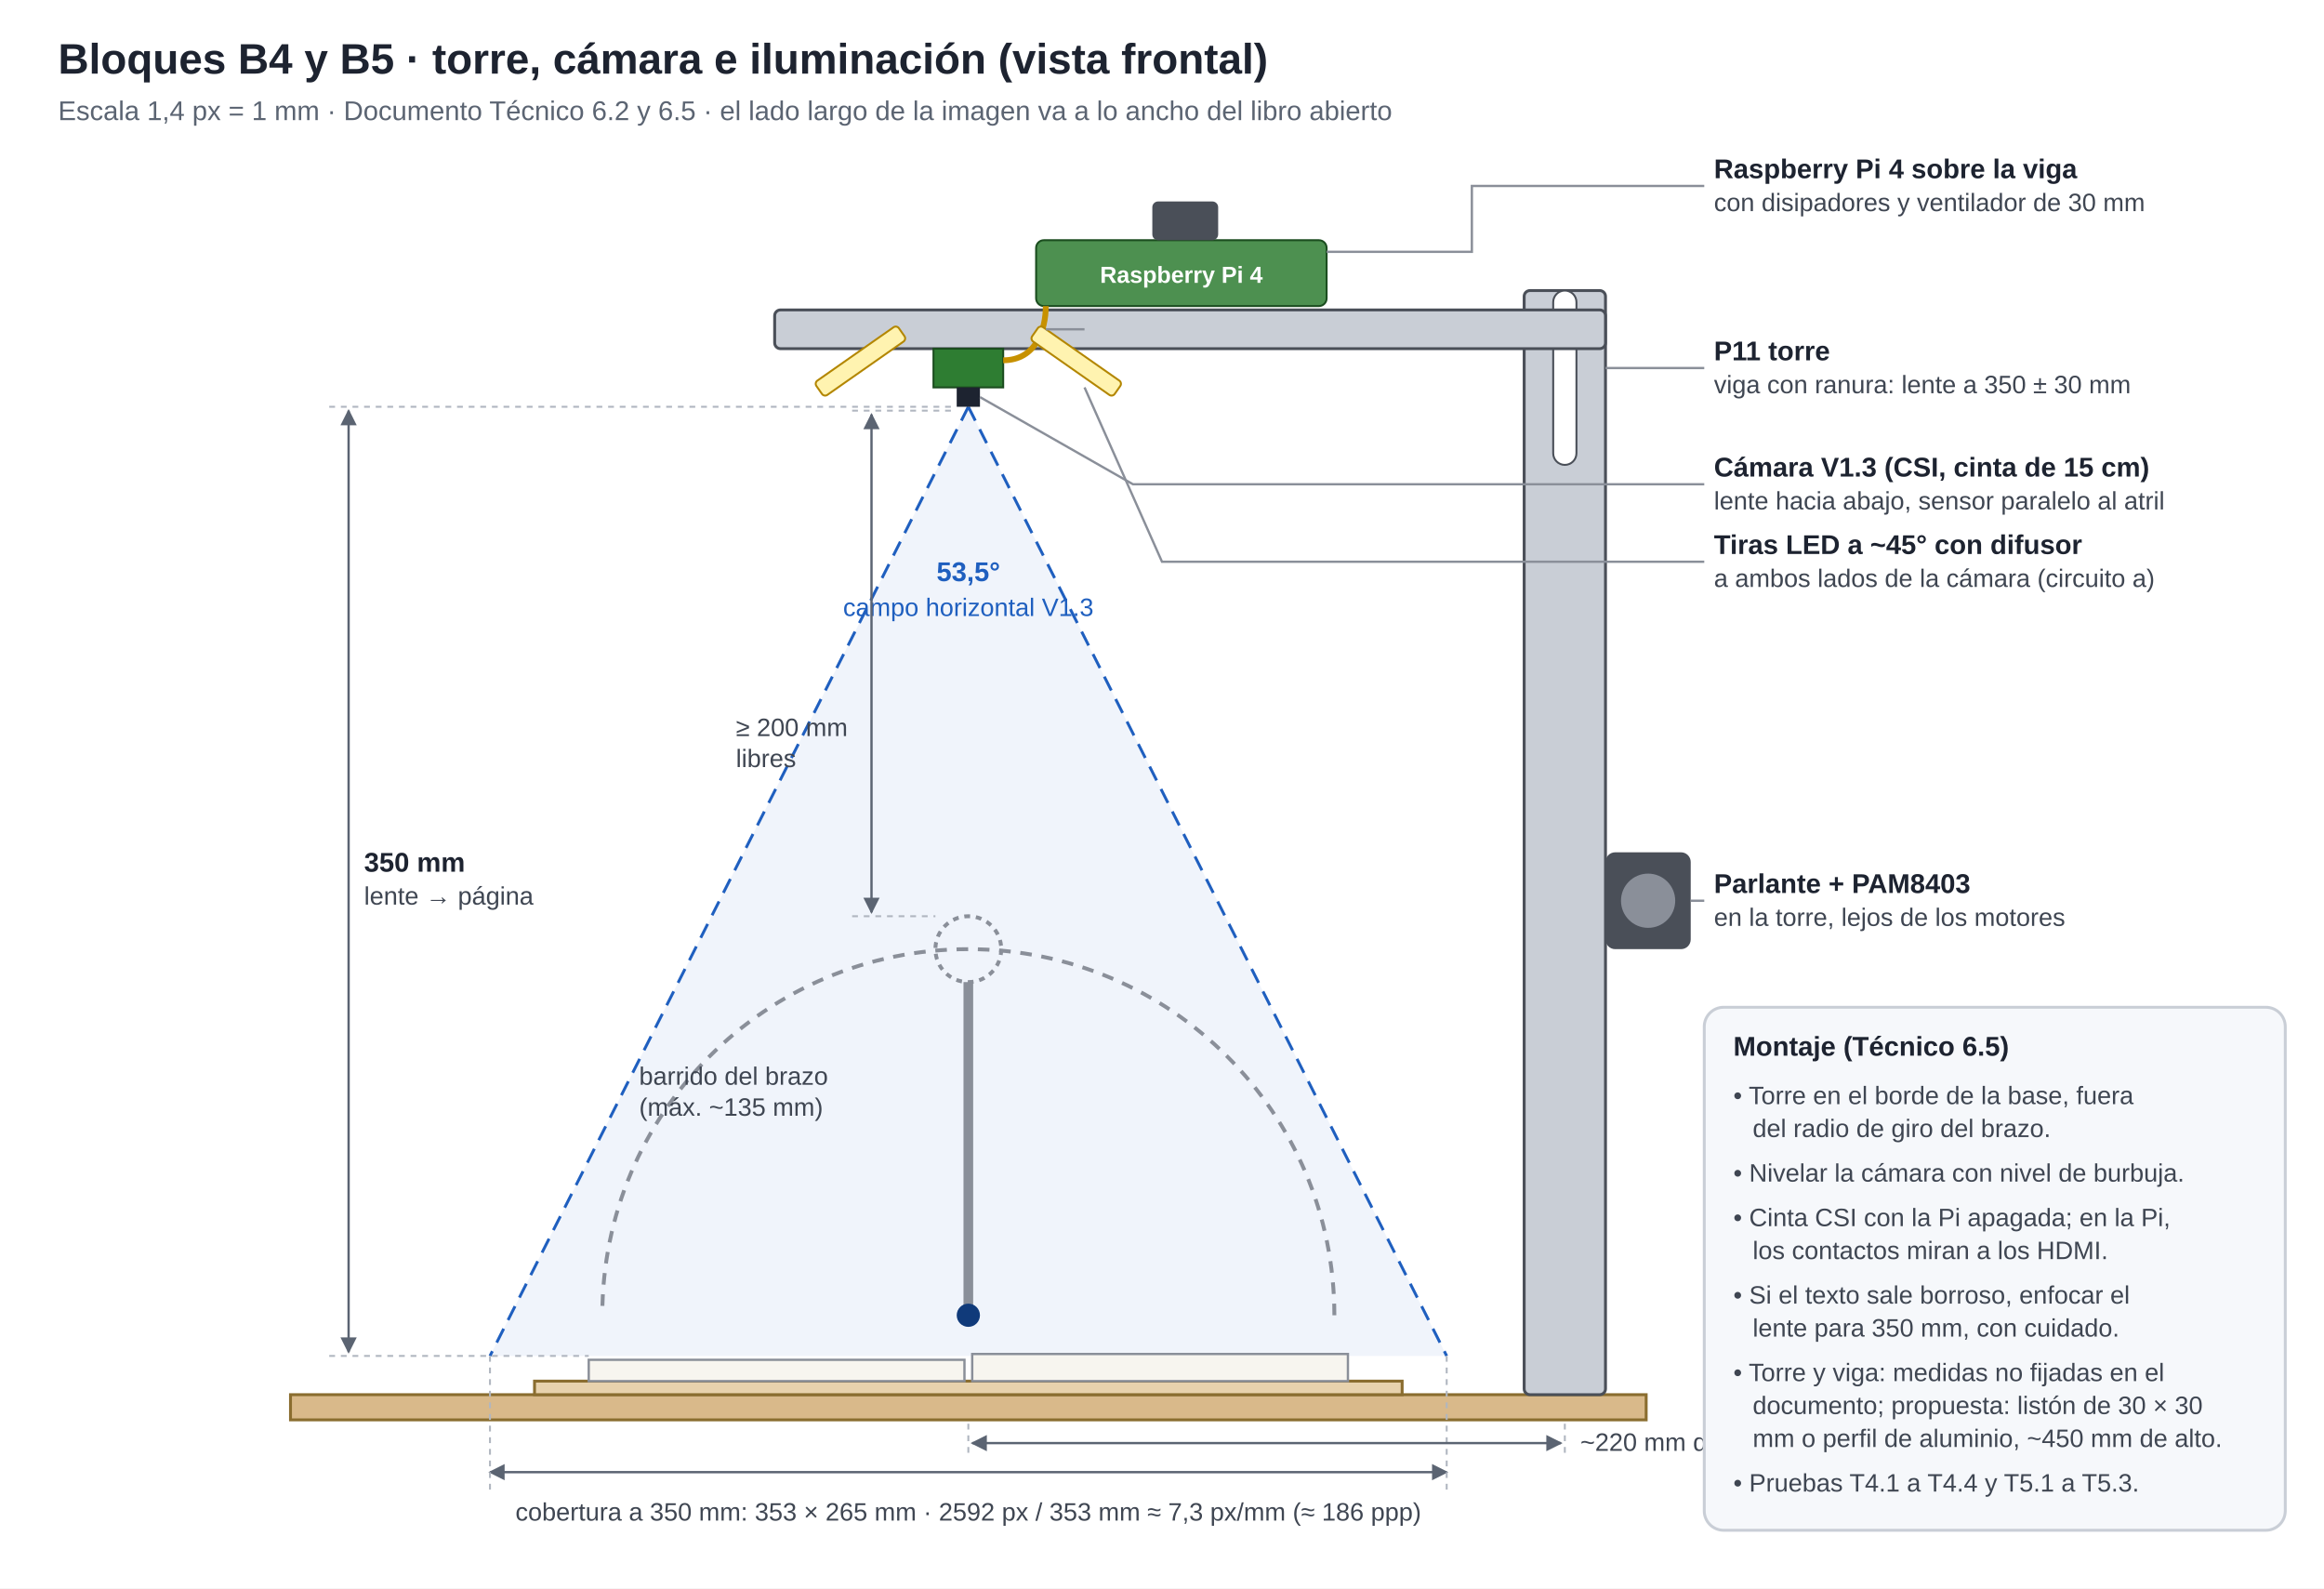
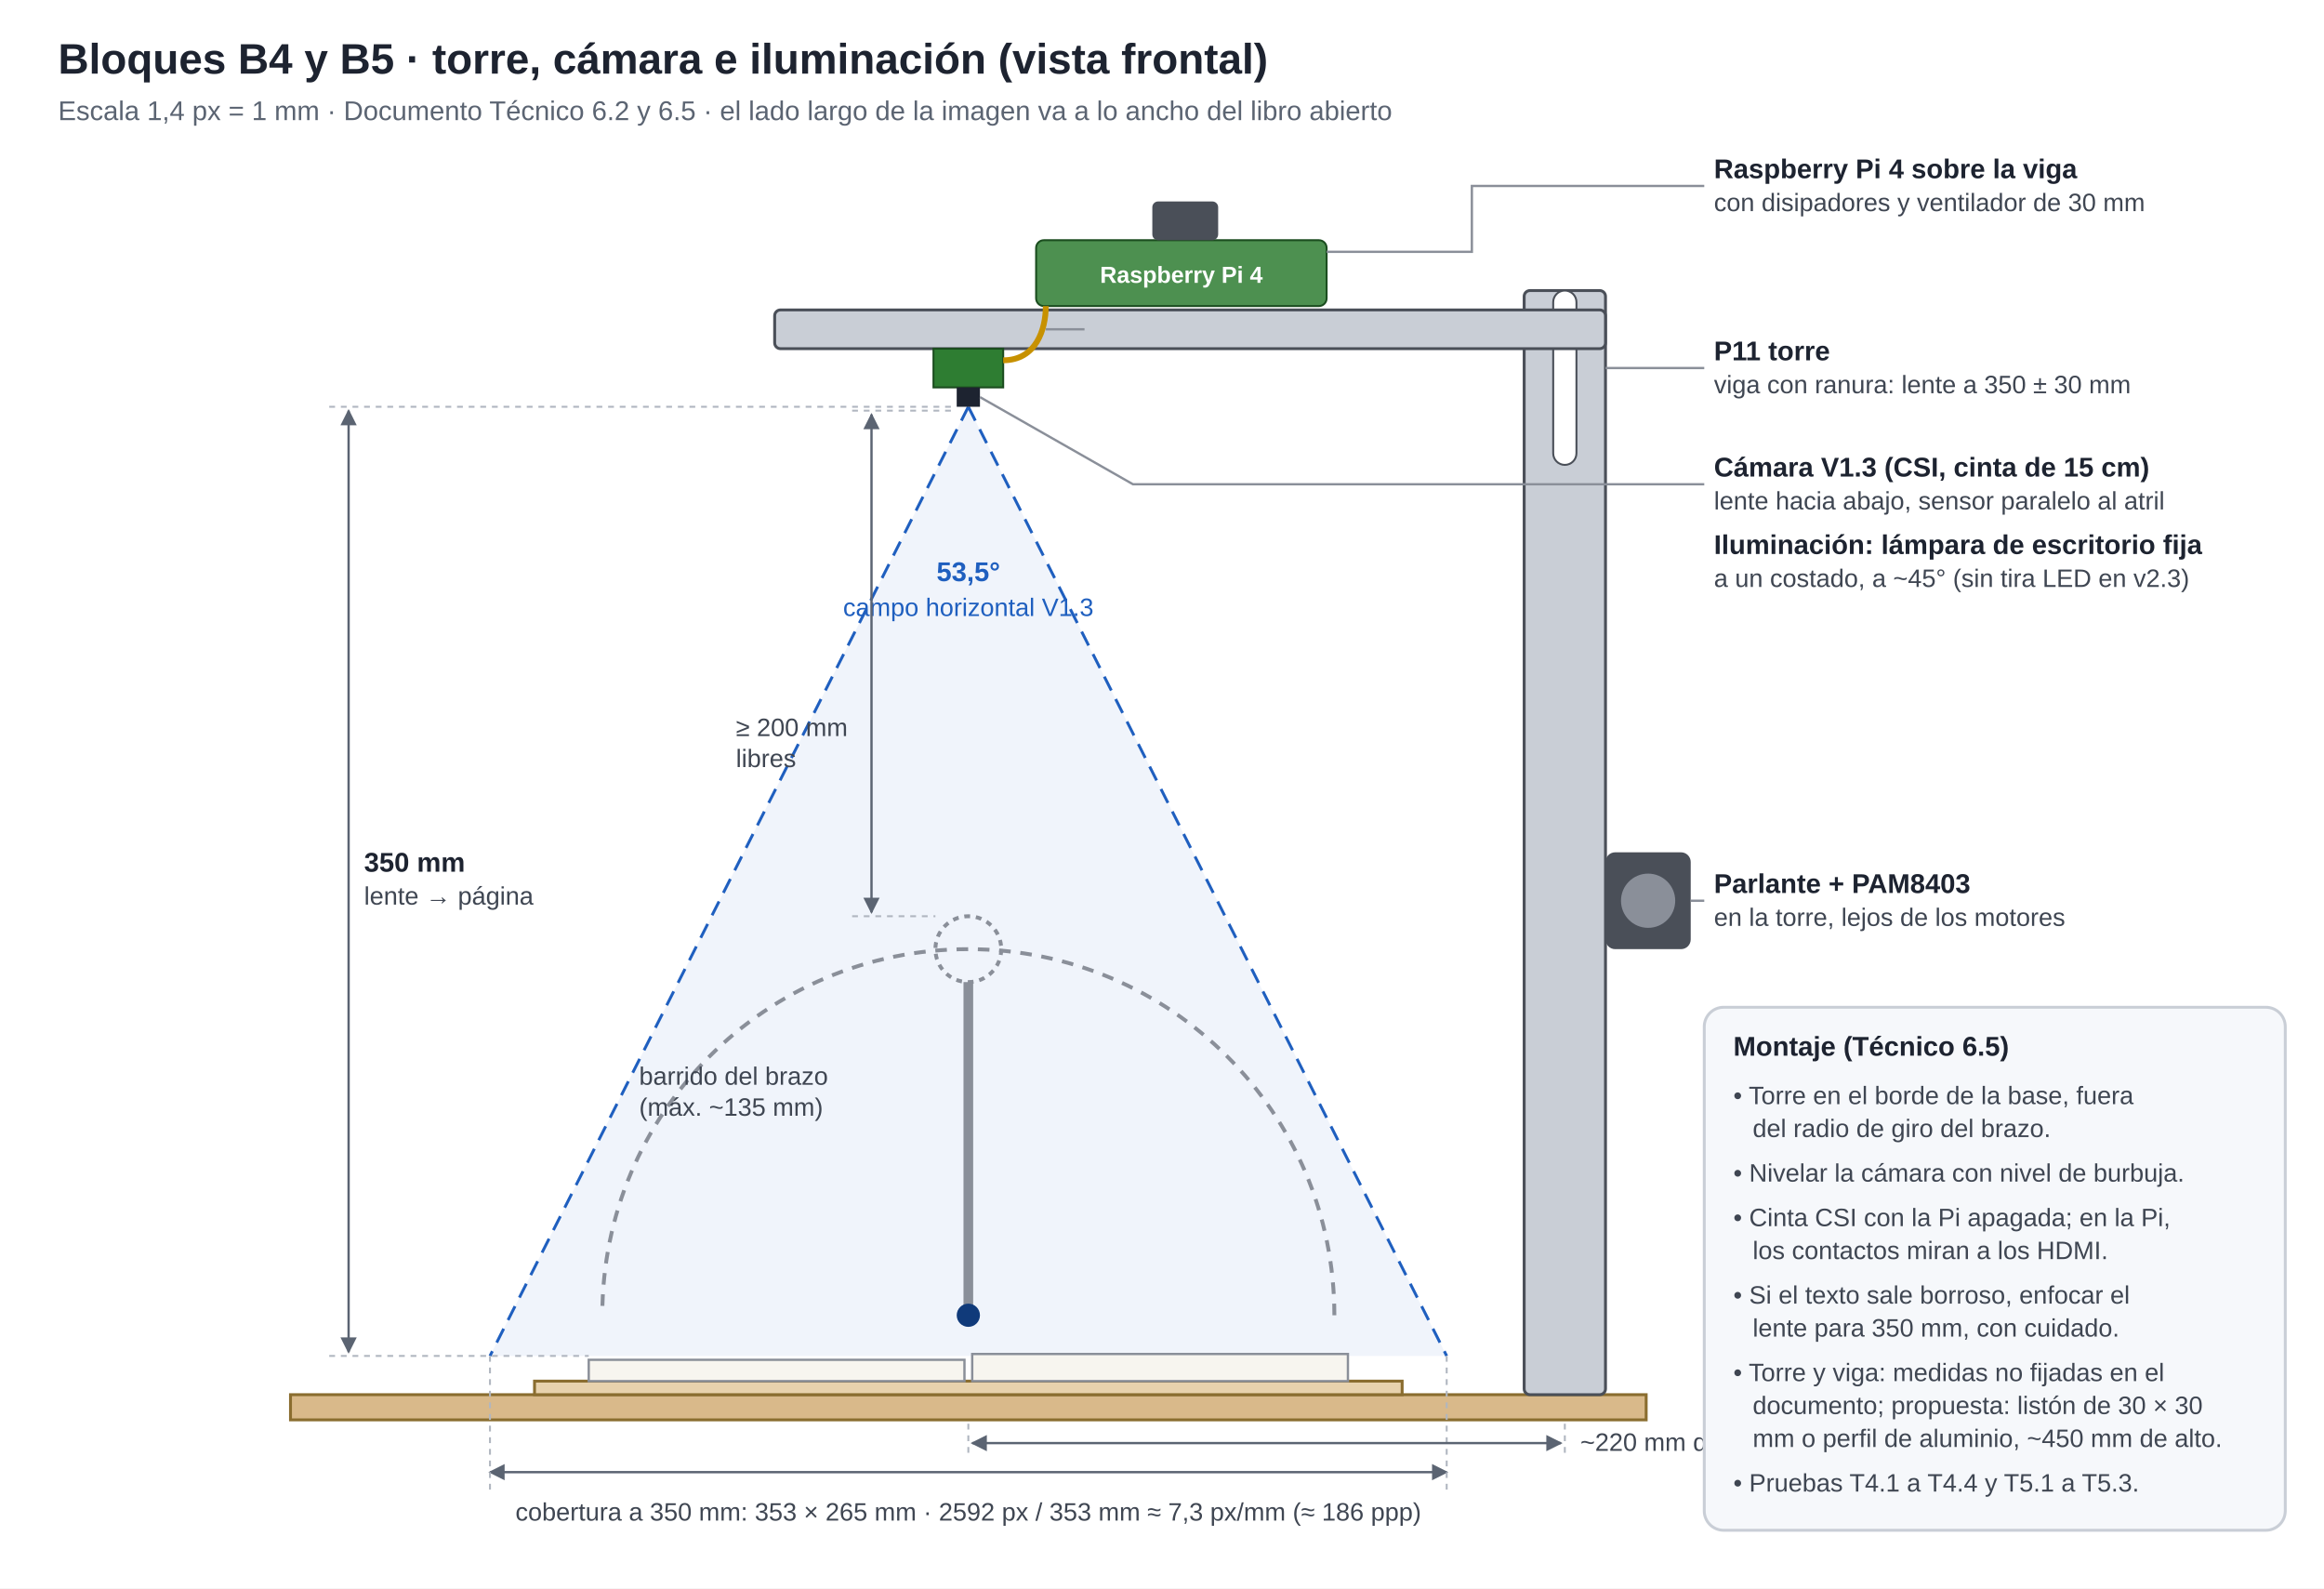
<svg xmlns="http://www.w3.org/2000/svg" viewBox="0 0 1200 820" width="1200" height="820" font-family="Arial, Helvetica, sans-serif">
  <style>
    text { fill: #1d2330; font-size: 14px; }
    .t { font-size: 22px; font-weight: 700; }
    .st { font-size: 14px; fill: #5b6472; }
    .b { font-weight: 700; }
    .s { font-size: 13px; fill: #3f4652; }
    .madera { fill: #d9b98a; stroke: #8a6d2f; stroke-width: 1.5; }
    .papel { fill: #f7f5ef; stroke: #8a8f99; stroke-width: 1.2; }
    .cota { stroke: #5b6472; stroke-width: 1.2; fill: none; }
    .ref { stroke: #b0b6c0; stroke-width: 1; fill: none; stroke-dasharray: 3 3; }
    .lider { stroke: #8a8f99; stroke-width: 1.2; fill: none; }
    .nota { fill: #f6f8fb; stroke: #c9ced6; stroke-width: 1.5; }
  </style>
  <defs>
    <marker id="f" viewBox="0 0 10 10" refX="9" refY="5" markerWidth="7" markerHeight="7" orient="auto-start-reverse">
      <path d="M0 0 L10 5 L0 10 z" fill="#5b6472" />
    </marker>
  </defs>
  <rect width="1200" height="820" fill="#ffffff" />
  <text x="30" y="38" class="t">Bloques B4 y B5 · torre, cámara e iluminación (vista frontal)</text>
  <text x="30" y="62" class="st">Escala 1,4 px = 1 mm · Documento Técnico 6.2 y 6.5 · el lado largo de la imagen va a lo ancho del libro abierto</text>
  <polygon points="500,210 253,700 747,700" fill="#1f5fbf" fill-opacity="0.07" />
  <path d="M500 210 L253 700 M500 210 L747 700" stroke="#1f5fbf" stroke-width="1.5" stroke-dasharray="8 5" />
  <text x="500" y="300" text-anchor="middle" class="b" style="fill:#1f5fbf">53,5°</text>
  <text x="500" y="318" text-anchor="middle" class="s" style="fill:#1f5fbf">campo horizontal V1.3</text>
  <path d="M689 679 A189 189 0 0 0 311 679" stroke="#8a8f99" stroke-width="2" stroke-dasharray="6 5" fill="none" />
  <circle cx="500" cy="490" r="17" fill="none" stroke="#8a8f99" stroke-width="2" stroke-dasharray="3 3" />
  <path d="M500 679 V507" stroke="#8a8f99" stroke-width="5" />
  <text x="330" y="560" class="s">barrido del brazo</text>
  <text x="330" y="576" class="s">(máx. ~135 mm)</text>
  <rect x="150" y="720" width="700" height="13" class="madera" />
  <rect x="276" y="713" width="448" height="7" class="madera" style="fill:#e8d2ad" />
  <rect x="304" y="702" width="194" height="11" class="papel" />
  <rect x="502" y="699" width="194" height="14" class="papel" />
  <circle cx="500" cy="679" r="6" fill="#103a7a" />
  <rect x="787" y="150" width="42" height="570" rx="3" fill="#c9ced6" stroke="#4a4f58" stroke-width="1.5" />
  <rect x="802" y="150" width="12" height="90" rx="6" fill="#ffffff" stroke="#4a4f58" />
  <rect x="400" y="160" width="429" height="20" rx="3" fill="#c9ced6" stroke="#4a4f58" stroke-width="1.5" />
  <rect x="535" y="124" width="150" height="34" rx="4" fill="#2e7d32" fill-opacity="0.85" stroke="#1b4d1f" />
  <rect x="595" y="104" width="34" height="20" rx="3" fill="#4a4f58" />
  <text x="610" y="146" text-anchor="middle" style="fill:#fff;font-size:12px;font-weight:700">Raspberry Pi 4</text>
  <rect x="482" y="180" width="36" height="20" fill="#2e7d32" stroke="#1b4d1f" />
  <rect x="494" y="200" width="12" height="10" fill="#1d2330" />
  <path d="M518 186 C 535 186, 540 170, 540 158" stroke="#c79100" stroke-width="3" fill="none" />
-   <rect x="418" y="182" width="52" height="9" rx="2" fill="#fff3b0" stroke="#b38600" transform="rotate(-35 444 186)" />
-   <rect x="530" y="182" width="52" height="9" rx="2" fill="#fff3b0" stroke="#b38600" transform="rotate(35 556 186)" />
  <rect x="829" y="440" width="44" height="50" rx="5" fill="#4a4f58" />
  <circle cx="851" cy="465" r="14" fill="#8a8f99" />
  <path d="M685 130 H760 V96 H880" class="lider" />
  <text x="885" y="92" class="b">Raspberry Pi 4 sobre la viga</text>
  <text x="885" y="109" class="s">con disipadores y ventilador de 30 mm</text>
  <path d="M540 170 H560" class="lider" />
  <path d="M829 190 H880" class="lider" />
  <text x="885" y="186" class="b">P11 torre</text>
  <text x="885" y="203" class="s">viga con ranura: lente a 350 ± 30 mm</text>
  <path d="M506 205 L585 250 H880" class="lider" />
  <text x="885" y="246" class="b">Cámara V1.3 (CSI, cinta de 15 cm)</text>
  <text x="885" y="263" class="s">lente hacia abajo, sensor paralelo al atril</text>
-   <path d="M560 200 L600 290 H880" class="lider" />
-   <text x="885" y="286" class="b">Tiras LED a ~45° con difusor</text>
-   <text x="885" y="303" class="s">a ambos lados de la cámara (circuito a)</text>
+   <text x="885" y="286" class="b">Iluminación: lámpara de escritorio fija</text>
+   <text x="885" y="303" class="s">a un costado, a ~45° (sin tira LED en v2.3)</text>
  <path d="M873 465 H880" class="lider" />
  <text x="885" y="461" class="b">Parlante + PAM8403</text>
  <text x="885" y="478" class="s">en la torre, lejos de los motores</text>
  <path d="M170 210 H494 M170 700 H304" class="ref" />
  <path d="M180 212 V698" class="cota" marker-start="url(#f)" marker-end="url(#f)" />
  <text x="188" y="450" class="b">350 mm</text>
  <text x="188" y="467" class="s">lente → página</text>
  <path d="M440 473 H483 M440 212 H494" class="ref" />
  <path d="M450 214 V471" class="cota" marker-start="url(#f)" marker-end="url(#f)" />
  <text x="380" y="380" class="s">≥ 200 mm</text>
  <text x="380" y="396" class="s">libres</text>
  <path d="M253 760 H747" class="cota" marker-start="url(#f)" marker-end="url(#f)" />
  <path d="M253 700 V770 M747 700 V770" class="ref" />
  <text x="500" y="785" text-anchor="middle" class="s">cobertura a 350 mm: 353 × 265 mm · 2592 px / 353 mm ≈ 7,3 px/mm (≈ 186 ppp)</text>
  <path d="M500 735 V752 M808 735 V752" class="ref" />
  <path d="M502 745 H806" class="cota" marker-start="url(#f)" marker-end="url(#f)" />
  <text x="816" y="749" class="s">~220 mm del lomo (propuesta)</text>
  <rect x="880" y="520" width="300" height="270" rx="10" class="nota" />
  <text x="895" y="545" class="b">Montaje (Técnico 6.5)</text>
  <text x="895" y="570" class="s">• Torre en el borde de la base, fuera</text>
  <text x="905" y="587" class="s">del radio de giro del brazo.</text>
  <text x="895" y="610" class="s">• Nivelar la cámara con nivel de burbuja.</text>
  <text x="895" y="633" class="s">• Cinta CSI con la Pi apagada; en la Pi,</text>
  <text x="905" y="650" class="s">los contactos miran a los HDMI.</text>
  <text x="895" y="673" class="s">• Si el texto sale borroso, enfocar el</text>
  <text x="905" y="690" class="s">lente para 350 mm, con cuidado.</text>
  <text x="895" y="713" class="s">• Torre y viga: medidas no fijadas en el</text>
  <text x="905" y="730" class="s">documento; propuesta: listón de 30 × 30</text>
  <text x="905" y="747" class="s">mm o perfil de aluminio, ~450 mm de alto.</text>
  <text x="895" y="770" class="s">• Pruebas T4.1 a T4.4 y T5.1 a T5.3.</text>
</svg>
